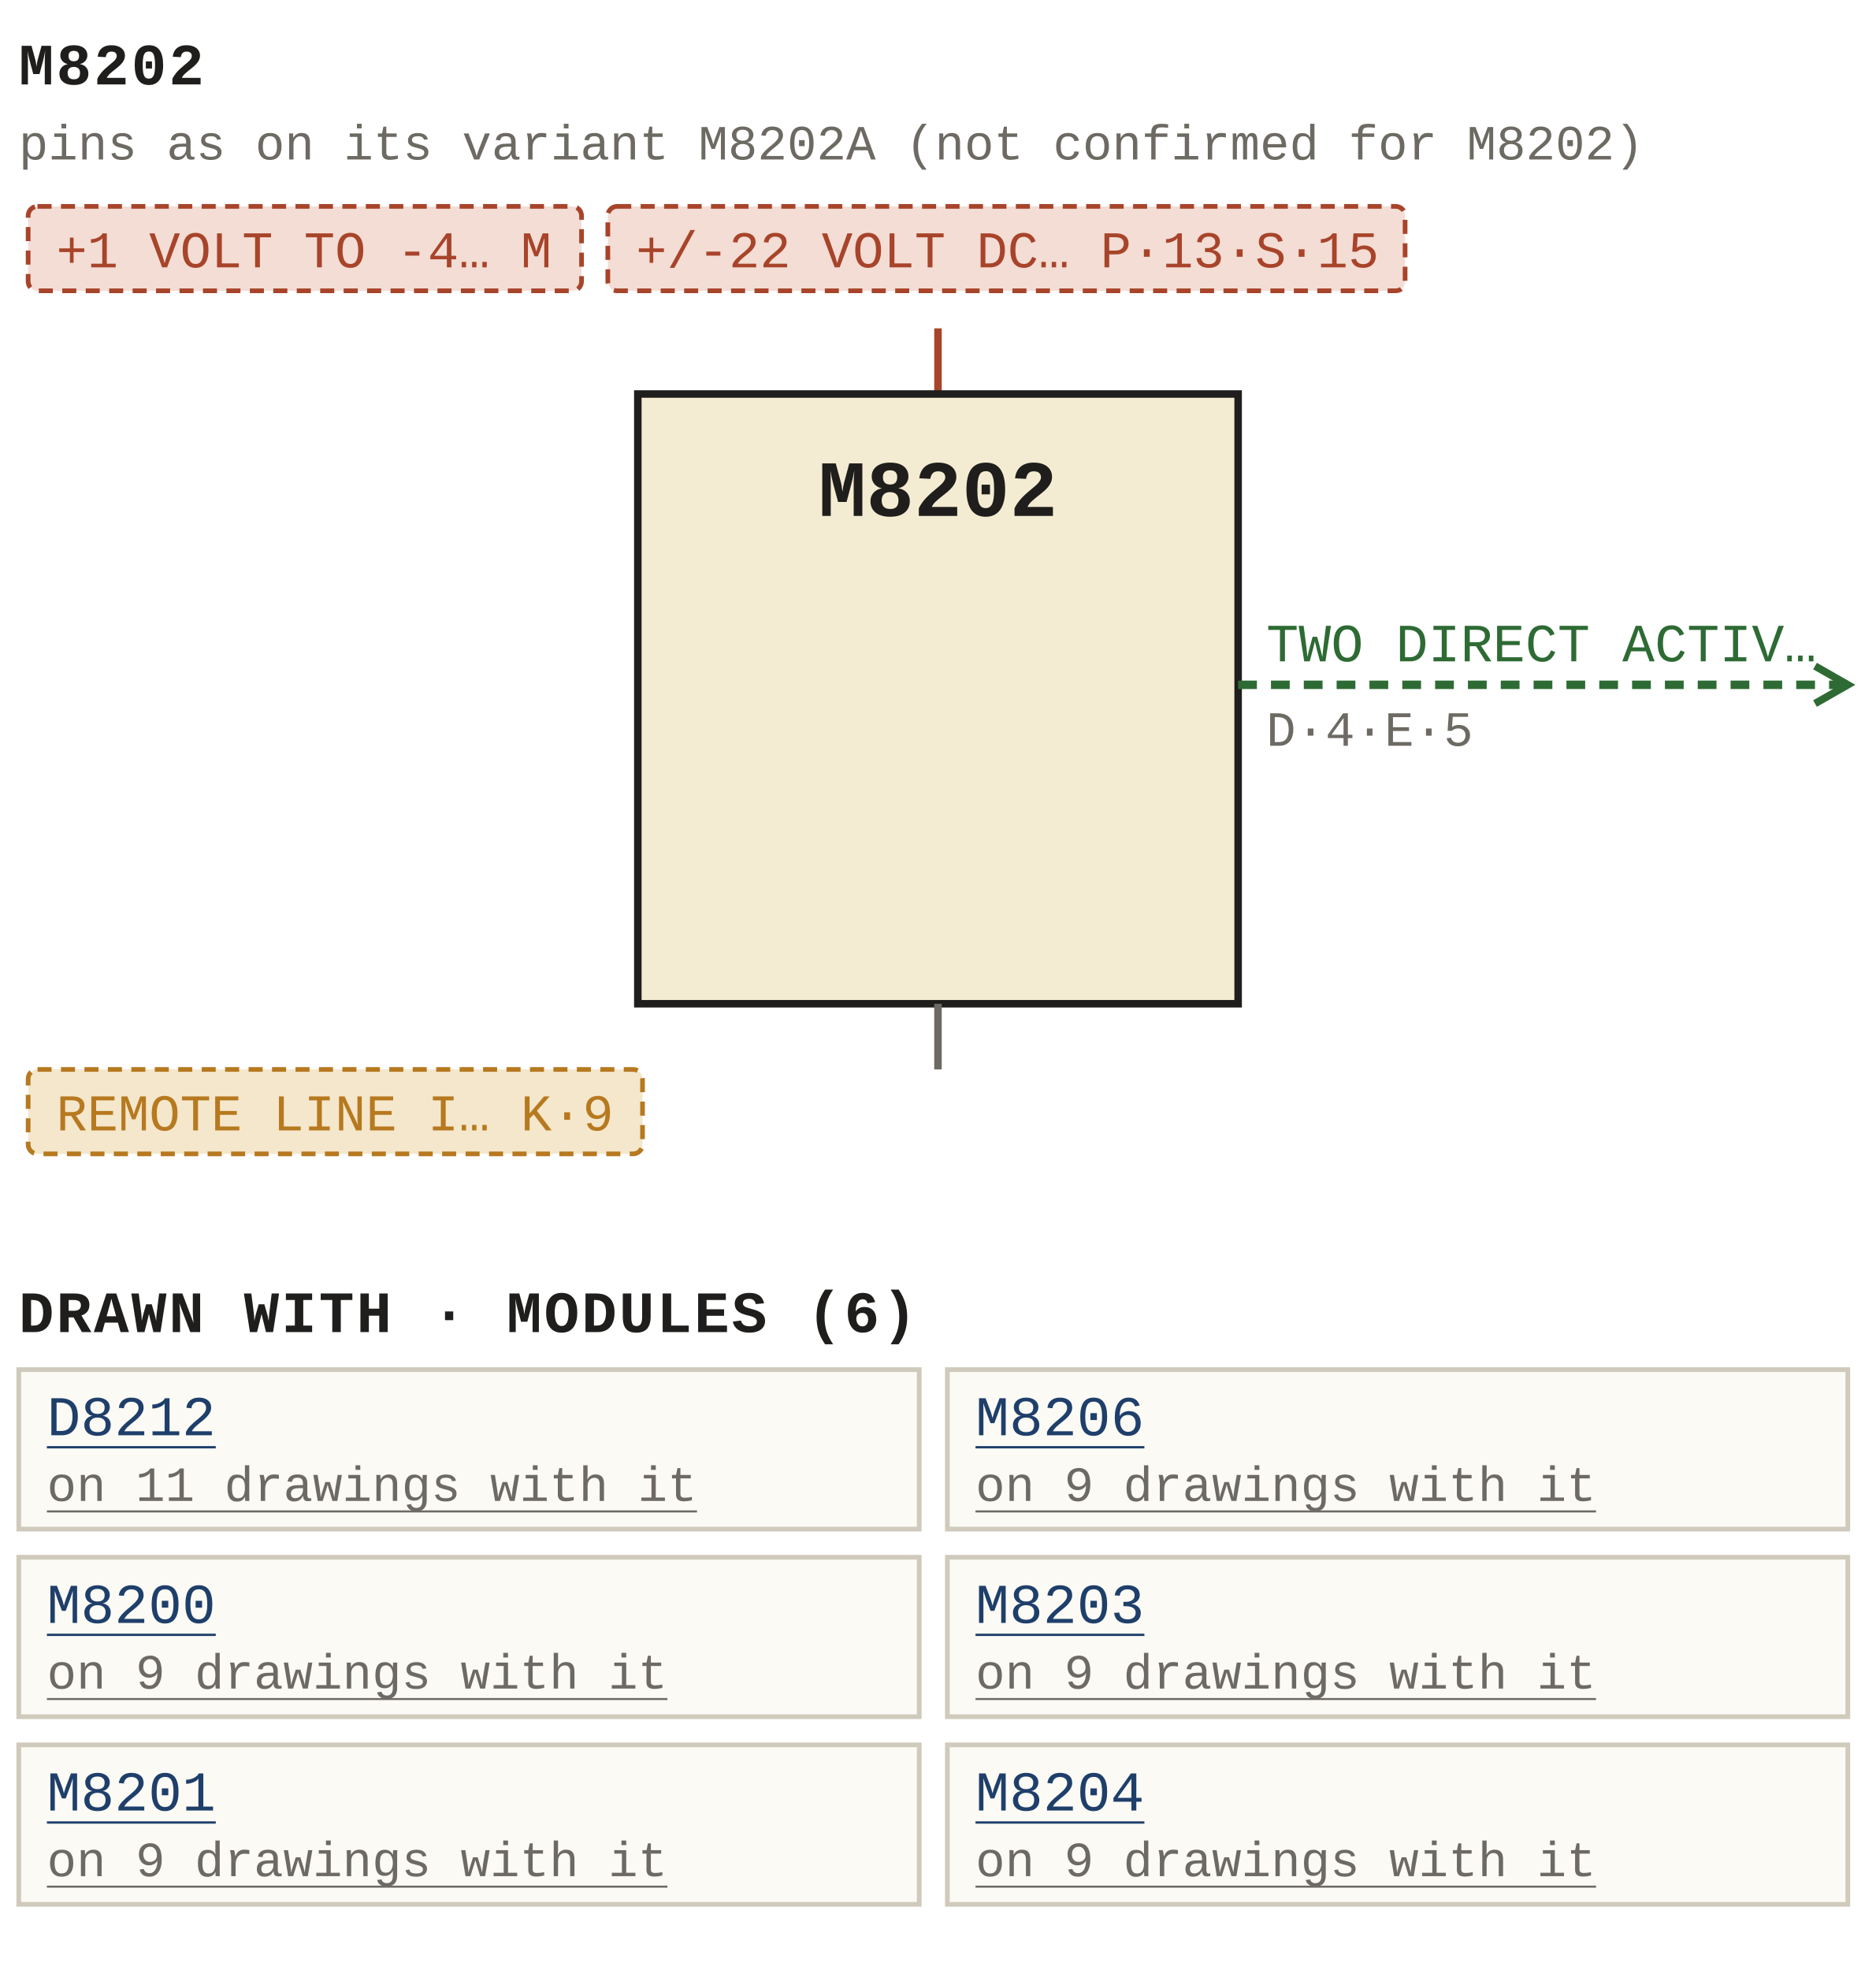
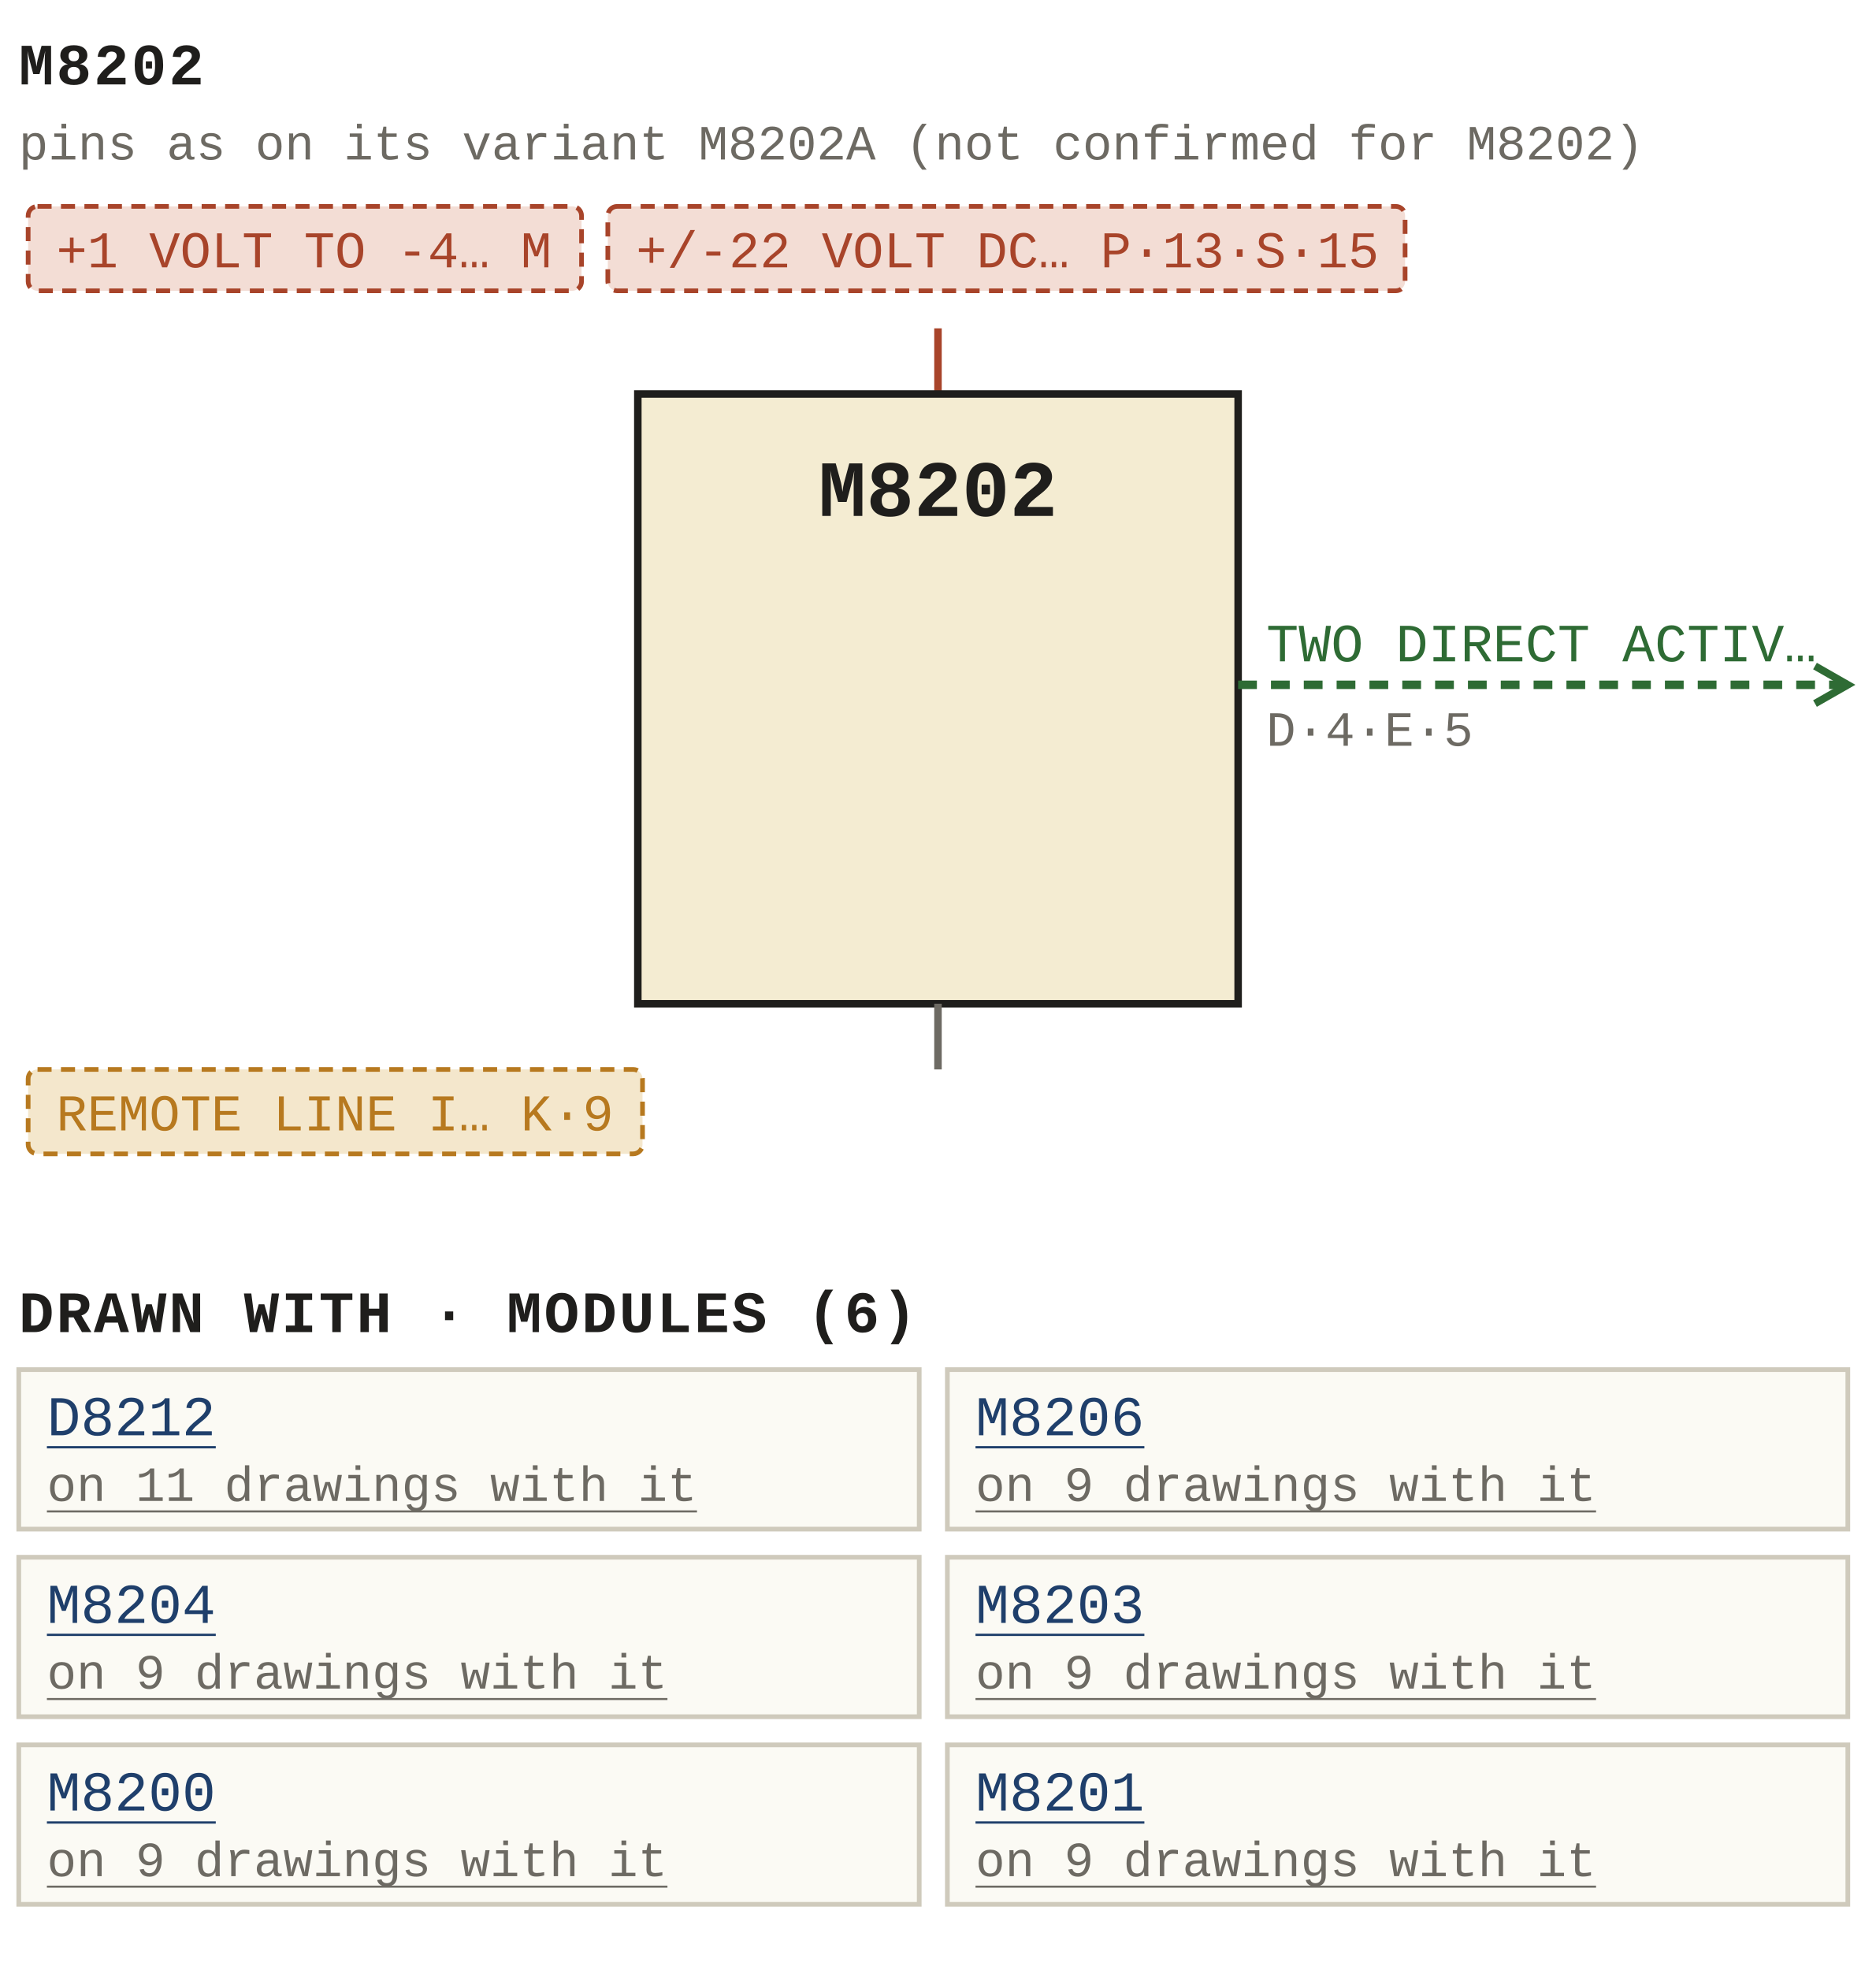
<svg xmlns="http://www.w3.org/2000/svg" class="wp" viewBox="0 0 400 420" width="400" height="420" role="img" aria-label="M8202 connections" style="width:100%;max-width:500px;height:auto;background:#fbfaf4">
  <style>.wp text{font-family:"Courier Prime","Courier New",Courier,monospace;fill:#1f1e1c;font-size:12px} .wp .f{fill:#6d6a63;font-size:10.5px} .wp .h{font-size:12.5px;font-weight:700;letter-spacing:.04em} .wp .b{font-size:17px;font-weight:700} .wp a text{fill:#1f3f6b;text-decoration:underline} .wp a:hover rect{fill:#efe9d2}</style>
  <text x="4" y="18" class="h">M8202</text>
  <text x="4" y="34" class="f">pins as on its variant M8202A (not confirmed for M8202)</text>
  <rect x="6" y="44" width="118" height="18" rx="2" fill="#f3ddd5" stroke="#a8442a" stroke-dasharray="3 2" />
  <text x="12" y="57" style="font-size:11px;fill:#a8442a">+1 VOLT TO -4… M</text>
  <rect x="129.6" y="44" width="170" height="18" rx="2" fill="#f3ddd5" stroke="#a8442a" stroke-dasharray="3 2" />
  <text x="135.6" y="57" style="font-size:11px;fill:#a8442a">+/-22 VOLT DC… P·13·S·15</text>
  <line x1="200.0" y1="70" x2="200.0" y2="84" stroke="#a8442a" stroke-width="1.6" />
  <rect x="136" y="84" width="128" height="130" fill="#f4ecd2" stroke="#1f1e1c" stroke-width="1.6" />
  <text x="200.0" y="110" class="b" text-anchor="middle">M8202</text>
  <line x1="264" y1="146" x2="394" y2="146" stroke="#2e6b34" stroke-width="1.8" stroke-dasharray="4 3" />
  <path d="M387,142 L394,146 L387,150" fill="none" stroke="#2e6b34" stroke-width="1.6" />
  <text x="270" y="141" text-anchor="start" style="font-size:11.5px;fill:#2e6b34">TWO DIRECT ACTIV…</text>
  <text x="270" y="159" text-anchor="start" class="f">D·4·E·5</text>
  <line x1="200.0" y1="214" x2="200.0" y2="228" stroke="#6d6a63" stroke-width="1.6" />
  <rect x="6" y="228" width="131" height="18" rx="2" fill="#f4e7cc" stroke="#b7791f" stroke-dasharray="3 2" />
  <text x="12" y="241" style="font-size:11px;fill:#b7791f">REMOTE LINE I… K·9</text>
  <text x="4" y="284" class="h">DRAWN WITH · MODULES (6)</text>
  <a href="../../PAGES/D8212.html">
    <rect x="4" y="292" width="192" height="34" fill="#fbfaf4" stroke="#cfcabc" />
    <text x="10" y="306">D8212</text>
    <text x="10" y="320" class="f">on 11 drawings with it</text>
  </a>
  <a href="../../PAGES/M8206.html">
    <rect x="202" y="292" width="192" height="34" fill="#fbfaf4" stroke="#cfcabc" />
    <text x="208" y="306">M8206</text>
    <text x="208" y="320" class="f">on 9 drawings with it</text>
  </a>
-   <a href="../../PAGES/M8200.html">
+   <a href="../../PAGES/M8204.html">
    <rect x="4" y="332" width="192" height="34" fill="#fbfaf4" stroke="#cfcabc" />
-     <text x="10" y="346">M8200</text>
+     <text x="10" y="346">M8204</text>
    <text x="10" y="360" class="f">on 9 drawings with it</text>
  </a>
  <a href="../../PAGES/M8203.html">
    <rect x="202" y="332" width="192" height="34" fill="#fbfaf4" stroke="#cfcabc" />
    <text x="208" y="346">M8203</text>
    <text x="208" y="360" class="f">on 9 drawings with it</text>
  </a>
-   <a href="../../PAGES/M8201.html">
+   <a href="../../PAGES/M8200.html">
    <rect x="4" y="372" width="192" height="34" fill="#fbfaf4" stroke="#cfcabc" />
-     <text x="10" y="386">M8201</text>
+     <text x="10" y="386">M8200</text>
    <text x="10" y="400" class="f">on 9 drawings with it</text>
  </a>
-   <a href="../../PAGES/M8204.html">
+   <a href="../../PAGES/M8201.html">
    <rect x="202" y="372" width="192" height="34" fill="#fbfaf4" stroke="#cfcabc" />
-     <text x="208" y="386">M8204</text>
+     <text x="208" y="386">M8201</text>
    <text x="208" y="400" class="f">on 9 drawings with it</text>
  </a>
</svg>
